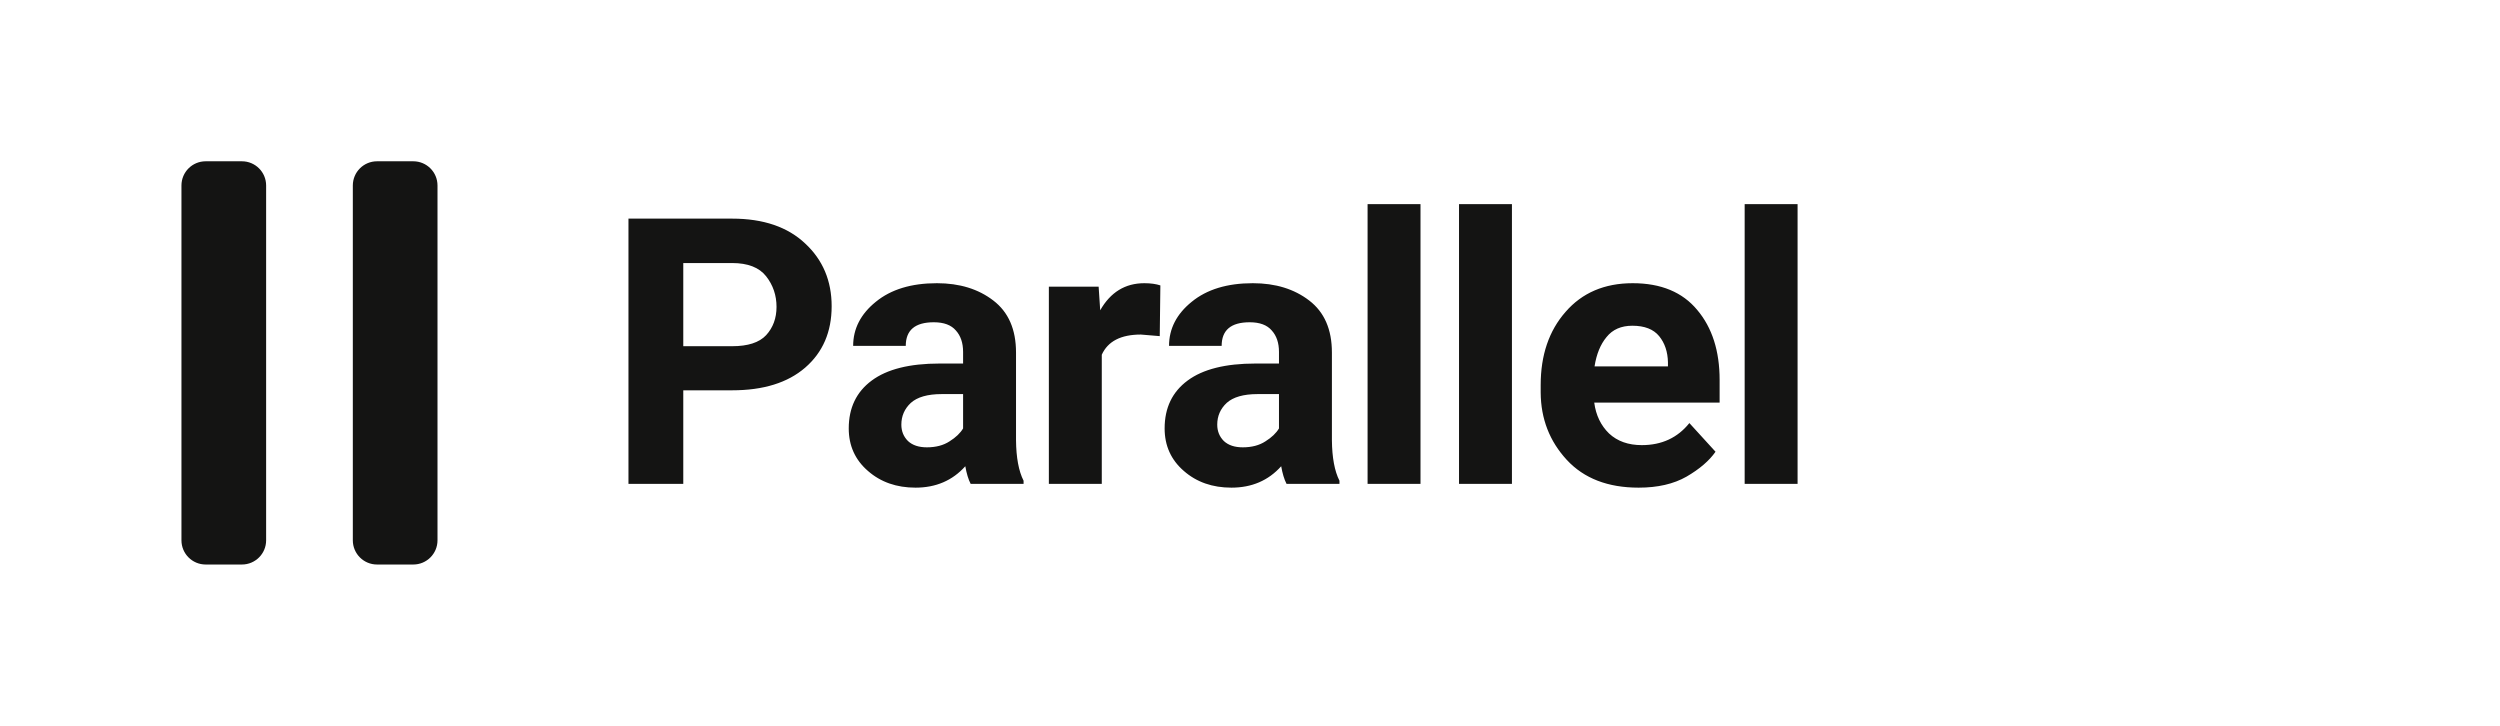
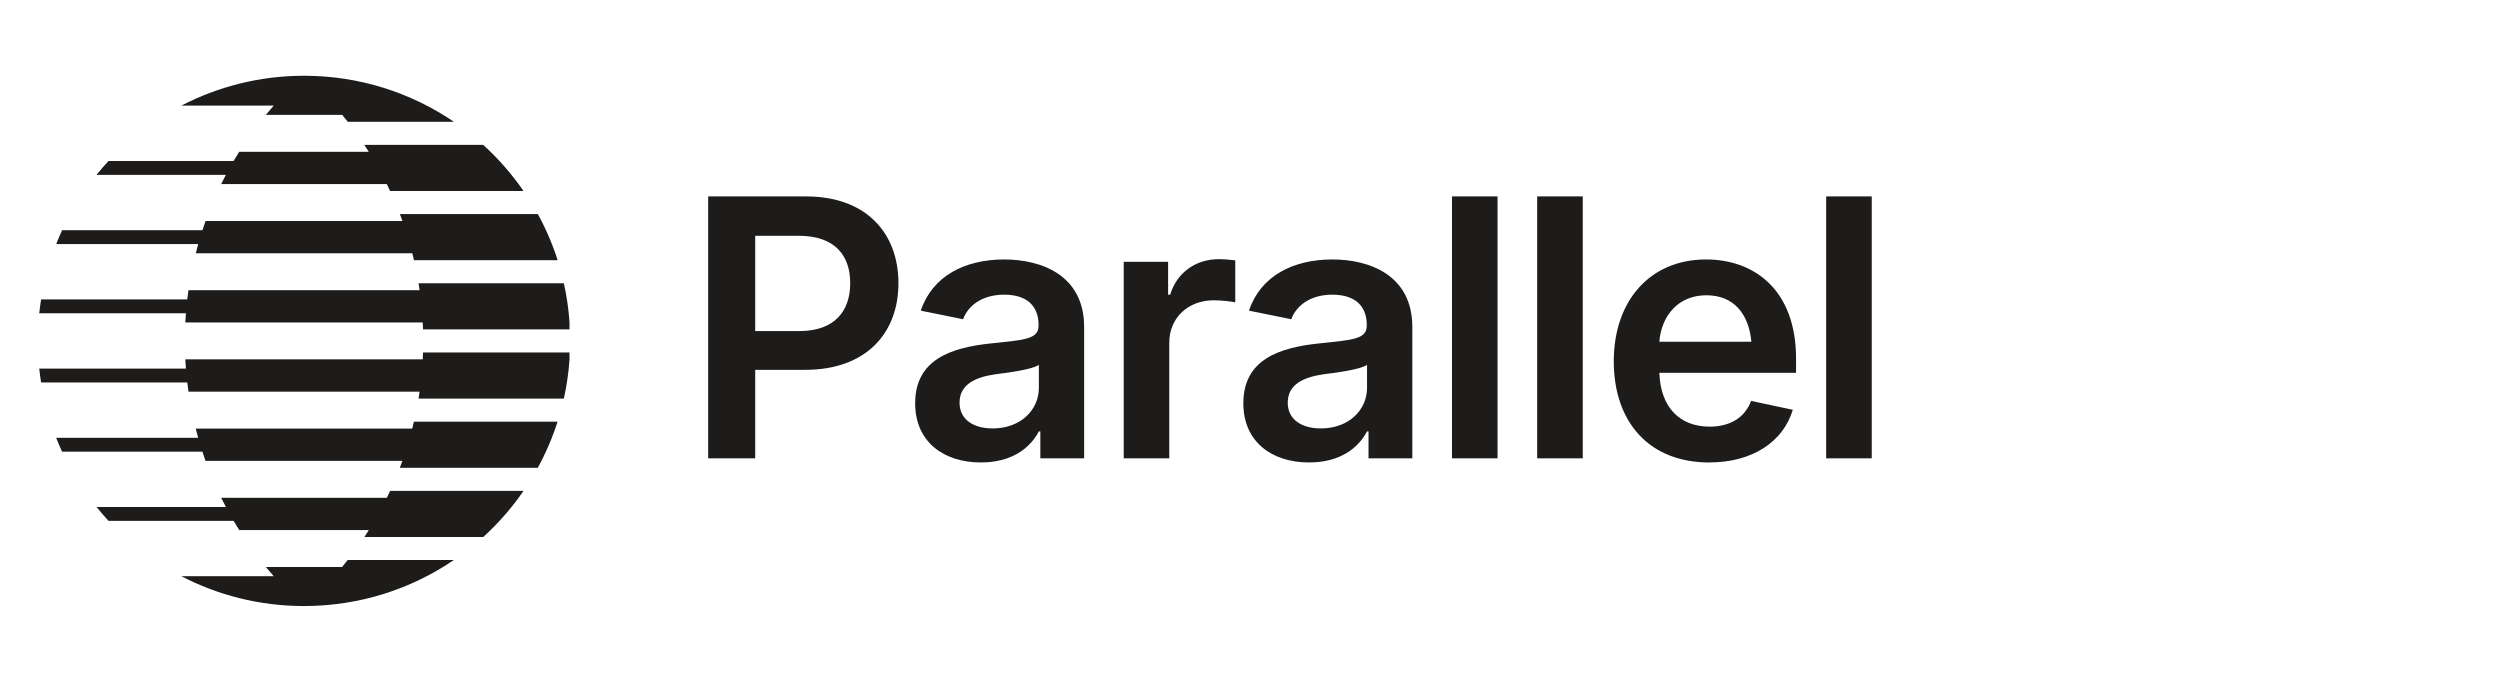
- <svg xmlns="http://www.w3.org/2000/svg" viewBox="0 0 124 36" width="124" height="36" role="img" aria-label="Parallel Web Systems">
-   <g fill="#141413">
-     <rect x="9" y="8" width="4.2" height="20" rx="1.2" />
-     <rect x="17.5" y="8" width="4.2" height="20" rx="1.2" />
-     <text x="30" y="24" font-family="-apple-system, BlinkMacSystemFont, 'Segoe UI', Roboto, 'Helvetica Neue', Arial, sans-serif" font-size="18.5" font-weight="600" letter-spacing="-0.02em">Parallel</text>
+ <svg xmlns="http://www.w3.org/2000/svg" viewBox="0 0 132 36" width="132" height="36" role="img" aria-label="Parallel Web Systems">
+   <g transform="translate(2, 4) scale(0.1037)">
+     <path d="M267.804 105.65H193.828C194.026 106.814 194.187 107.996 194.349 109.178H76.67C76.455 110.736 76.239 112.312 76.059 113.87H1.633C1.274 116.198 0.95 118.543 0.699 120.925H75.376C75.25 122.483 75.16 124.059 75.07 125.617H195.949C196.003 126.781 196.057 127.962 196.093 129.144H270.68V125.384C270.195 118.651 269.242 112.061 267.804 105.65Z" fill="#1D1C1A" />
+     <path d="M195.949 144.401H75.07C75.142 145.977 75.25 147.535 75.376 149.093H0.699C0.95 151.457 1.256 153.802 1.633 156.148H76.059C76.239 157.724 76.437 159.282 76.67 160.84H194.349C194.187 162.022 194.008 163.186 193.828 164.367H267.804C269.242 157.957 270.195 151.367 270.68 144.634V140.874H196.093C196.057 142.055 196.003 143.219 195.949 144.401Z" fill="#1D1C1A" />
+     <path d="M190.628 179.642H80.356C80.751 181.218 81.183 182.776 81.614 184.334H9.31C10.245 186.715 11.252 189.061 12.312 191.389H83.754C84.275 192.965 84.796 194.523 85.353 196.08H185.594C185.163 197.262 184.732 198.426 184.282 199.608H254.519C258.6 192.177 261.98 184.316 264.604 176.114H191.455C191.185 177.296 190.898 178.46 190.61 179.642H190.628Z" fill="#1D1C1A" />
+     <path d="M177.666 214.883H93.335C94.108 216.458 94.917 218.034 95.744 219.574H29.876C31.835 221.992 33.867 224.337 35.97 226.63H99.663C100.598 228.205 101.551 229.781 102.522 231.321H168.498C167.761 232.503 167.006 233.685 166.233 234.849H226.762C234.474 227.847 241.36 219.95 247.292 211.355H179.356C178.799 212.537 178.26 213.719 177.684 214.883H177.666Z" fill="#1D1C1A" />
+     <path d="M154.943 250.106H116.058C117.371 251.699 118.701 253.257 120.067 254.797H73.021C91.609 264.431 112.715 269.946 135.096 270C135.24 270 135.366 270 135.492 270C135.618 270 135.761 270 135.887 270C164.04 269.911 190.178 261.28 211.805 246.56H157.748C156.813 247.742 155.878 248.924 154.925 250.088L154.943 250.106Z" fill="#1D1C1A" />
+     <path d="M116.059 19.912H154.943C155.896 21.076 156.831 22.258 157.766 23.44H211.823C190.179 8.721 164.058 0.09 135.906 0C135.762 0 135.636 0 135.51 0C135.384 0 135.24 0 135.115 0C112.715 0.072 91.628 5.569 73.039 15.203H120.086C118.719 16.743 117.389 18.319 116.077 19.895L116.059 19.912Z" fill="#1D1C1A" />
+     <path d="M93.336 55.153H177.667C178.242 56.317 178.799 57.499 179.339 58.681H247.274C241.342 50.086 234.457 42.189 226.744 35.187H166.215C166.988 36.351 167.743 37.533 168.48 38.715H102.504C101.533 40.273 100.58 41.831 99.646 43.406H35.952C33.831 45.68 31.8 48.026 29.858 50.462H95.727C94.9 52.02 94.109 53.577 93.318 55.153H93.336Z" fill="#1D1C1A" />
+     <path d="M80.374 90.376H190.646C190.933 91.54 191.221 92.722 191.491 93.903H264.64C262.015 85.702 258.636 77.841 254.555 70.41H184.318C184.767 71.574 185.199 72.755 185.63 73.937H85.389C84.832 75.495 84.293 77.053 83.789 78.629H12.348C11.287 80.939 10.28 83.285 9.346 85.684H81.65C81.219 87.242 80.787 88.8 80.392 90.376H80.374Z" fill="#1D1C1A" />
  </g>
+   <text x="36" y="24.2" fill="#1D1C1A" font-family="-apple-system, BlinkMacSystemFont, 'Segoe UI', sans-serif" font-size="19" font-weight="600" letter-spacing="-0.025em">Parallel</text>
</svg>
